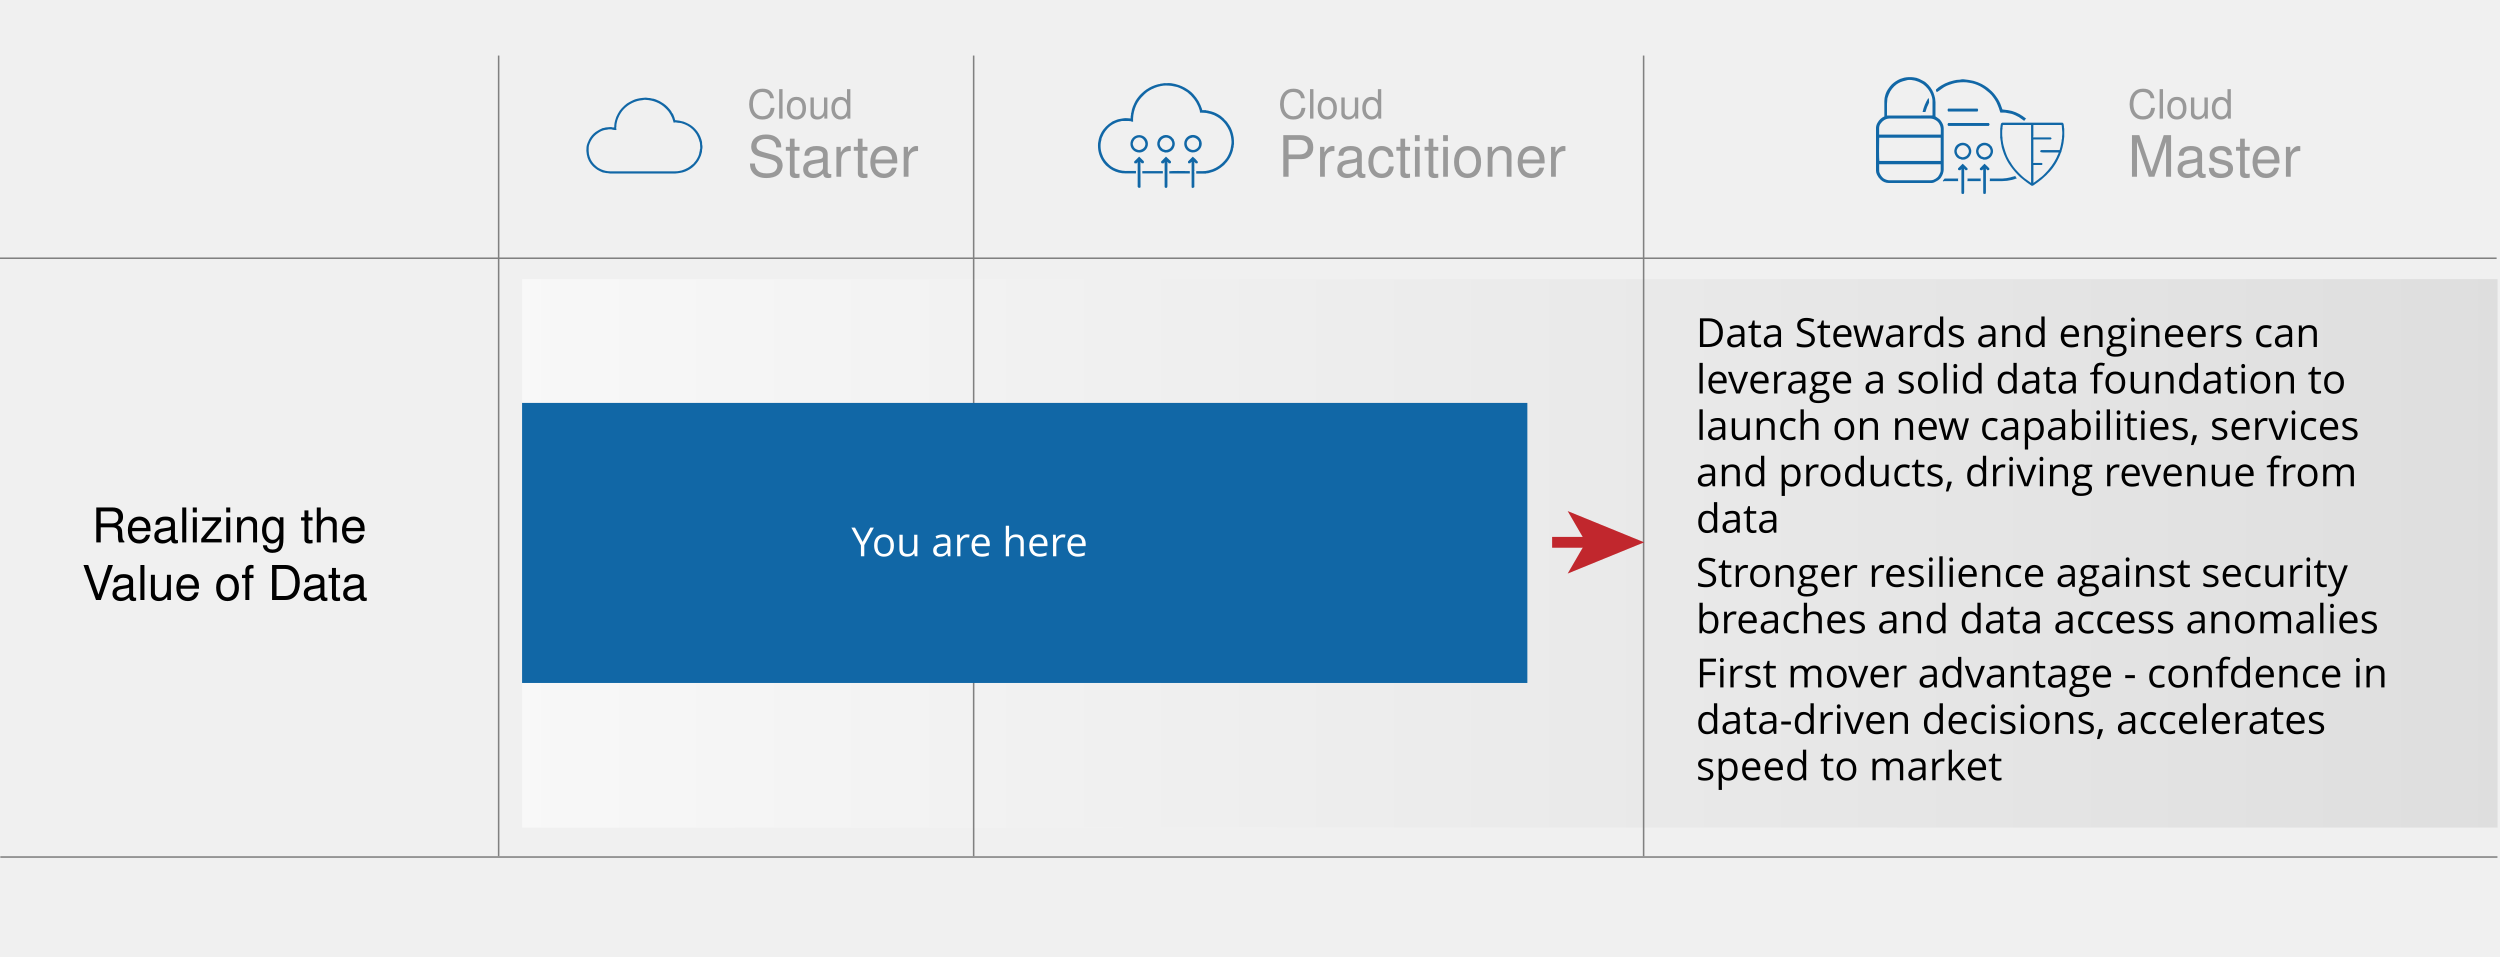
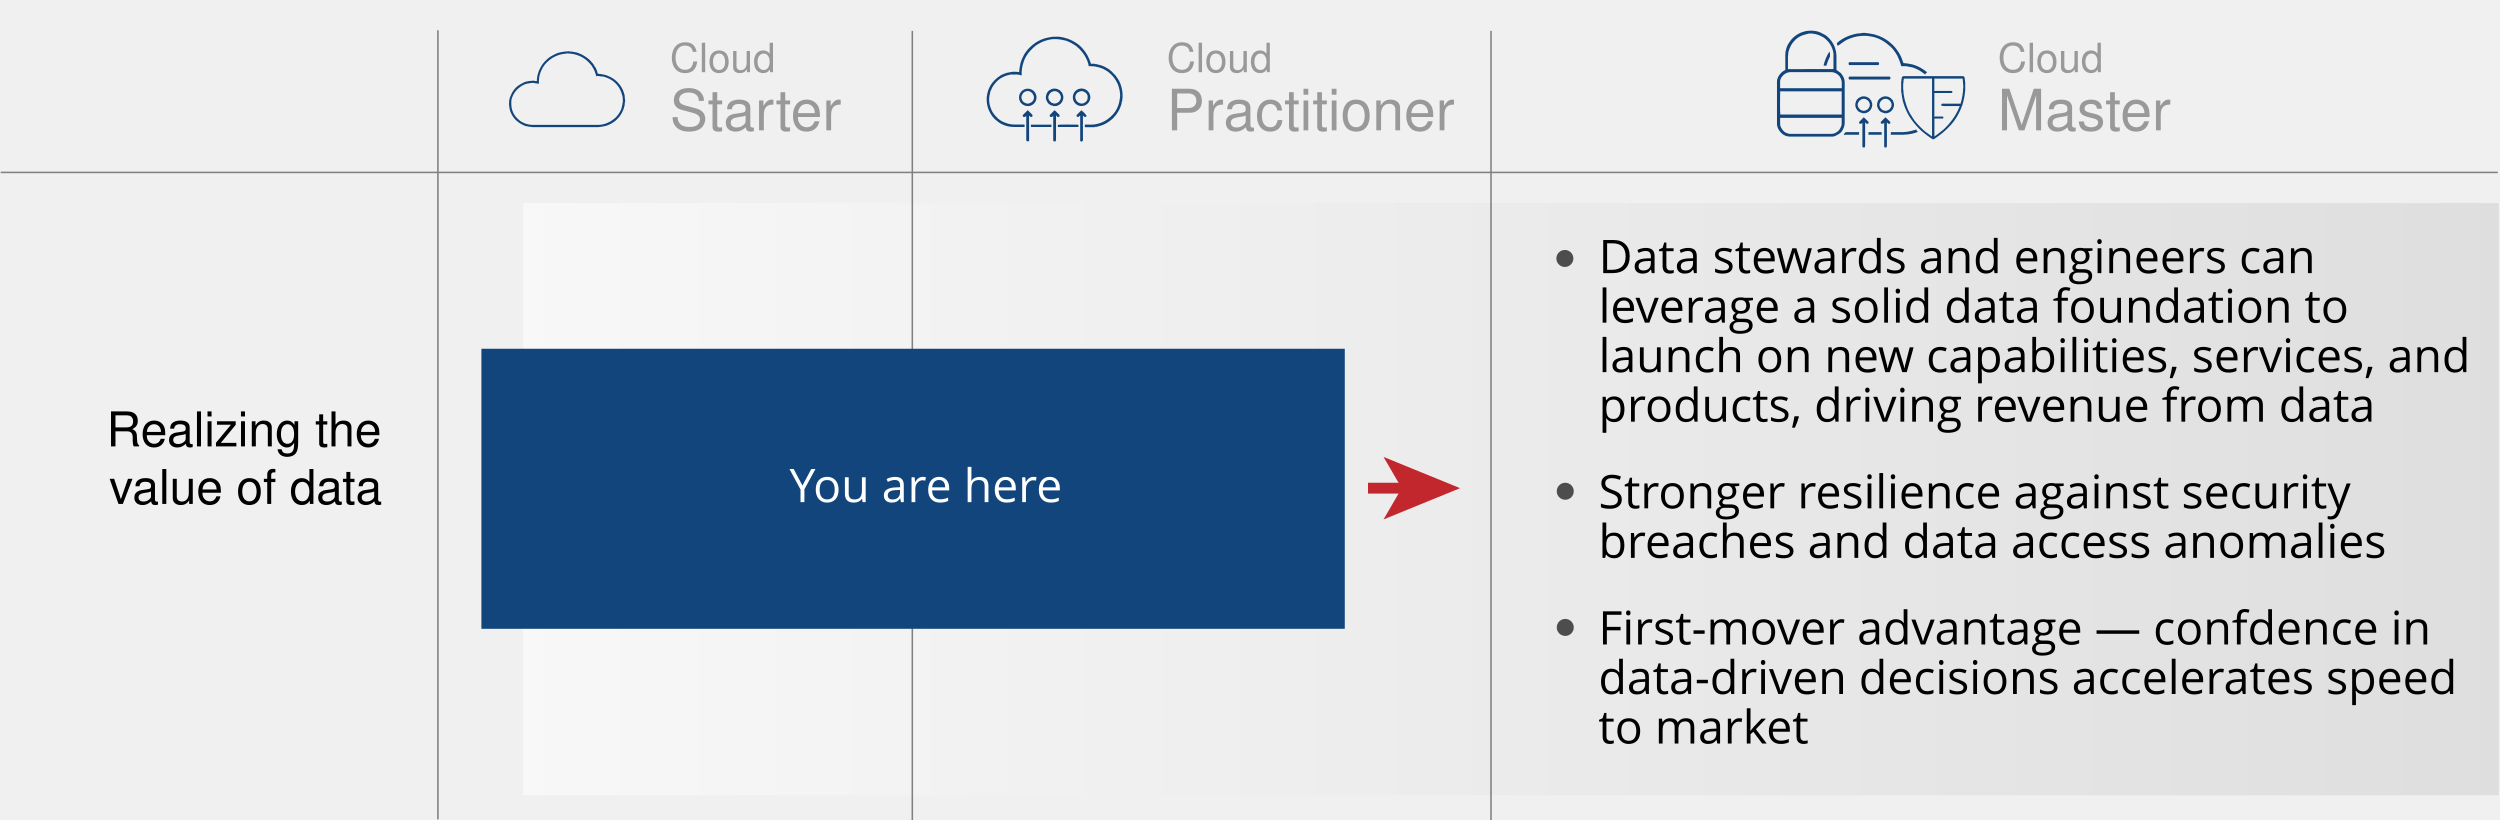
- <svg xmlns="http://www.w3.org/2000/svg" id="Layer_1" data-name="Layer 1" viewBox="0 0 1615.75 617.95">
+ <svg xmlns="http://www.w3.org/2000/svg" id="Layer_1" data-name="Layer 1" viewBox="0 0 1615.75 529.95">
  <defs>
-     <linearGradient id="linear-gradient" x1="337.42" y1="357.64" x2="1614.17" y2="357.64" gradientUnits="userSpaceOnUse">
+     <linearGradient id="linear-gradient" x1="338.17" y1="322.62" x2="1614.92" y2="322.62" gradientUnits="userSpaceOnUse">
      <stop offset="0" stop-color="#fff" />
      <stop offset="1" stop-color="#ccc" />
    </linearGradient>
  </defs>
-   <line x1="322.27" y1="35.9" x2="322.27" y2="553.4" style="fill: none;stroke: gray;stroke-miterlimit: 10" />
-   <rect x="337.42" y="180.4" width="1276.75" height="354.48" style="opacity: 0.5;fill: url(#linear-gradient)" />
-   <line x1="629.27" y1="35.9" x2="629.27" y2="553.4" style="fill: none;stroke: gray;stroke-miterlimit: 10" />
-   <line x1="1062.27" y1="35.9" x2="1062.27" y2="553.4" style="fill: none;stroke: gray;stroke-miterlimit: 10" />
-   <rect x="337.42" y="260.4" width="649.71" height="181" style="fill: #1167a6" />
-   <text transform="translate(550.23 359.53)" style="font-size: 26px;fill: #fff;font-family: OpenSans, Open Sans">You are here</text>
-   <line x1="-0.33" y1="166.9" x2="1613.56" y2="166.9" style="fill: none;stroke: gray;stroke-miterlimit: 10" />
-   <line x1="0.21" y1="553.9" x2="1614.1" y2="553.9" style="fill: none;stroke: gray;stroke-miterlimit: 10" />
+   <line x1="283.02" y1="19.54" x2="283.02" y2="529.61" style="fill: none;stroke: gray;stroke-miterlimit: 10" />
+   <rect x="338.17" y="131.23" width="1276.75" height="382.77" style="opacity: 0.5;fill: url(#linear-gradient)" />
+   <line x1="589.63" y1="19.94" x2="589.63" y2="530" style="fill: none;stroke: gray;stroke-miterlimit: 10" />
+   <line x1="963.63" y1="19.94" x2="963.63" y2="530" style="fill: none;stroke: gray;stroke-miterlimit: 10" />
+   <line x1="0.42" y1="111.44" x2="1614.31" y2="111.44" style="fill: none;stroke: gray;stroke-miterlimit: 10" />
+   <path d="M348.44,54c-.53,0-1.05.15-1.36,0s-.89,0-1.24-.19a2.77,2.77,0,0,0-1.35-.22,4.76,4.76,0,0,0-2.18.24,10.44,10.44,0,0,0-4.66,1.42,24,24,0,0,0-2.51,1.75,12.51,12.51,0,0,0-2.3,2.48A13.71,13.71,0,0,0,331,63a5.87,5.87,0,0,0-.52,2.36,20.92,20.92,0,0,0,.17,4.25,14.83,14.83,0,0,0,1.08,3.32,13.26,13.26,0,0,0,3.61,4.5,7.74,7.74,0,0,0,1.54,1.17c.58.25,1.09.6,1.67.85a14.51,14.51,0,0,0,5.81,1.27q21,.06,42,0a10.61,10.61,0,0,0,2.76-.27,13.41,13.41,0,0,0,1.43-.29,21.69,21.69,0,0,0,4.06-1.74c.5-.32,1-.7,1.49-1a8.46,8.46,0,0,0,1-.84c.32-.26.69-.47,1-.76s.43-.62.69-.88a10.75,10.75,0,0,0,1.86-2.65A10.45,10.45,0,0,0,402.08,68c.46-.42,0-1,.27-1.41a2.08,2.08,0,0,0,.19-1.45c0-1-.13-2-.23-3.07,0-.13-.16-.25-.18-.39a17.45,17.45,0,0,0-.95-2.89,15,15,0,0,0-1-2c-.39-.72-1-1.3-1.48-2a14.29,14.29,0,0,0-2.2-2.13,7.57,7.57,0,0,0-.63-.49,15.17,15.17,0,0,0-3.41-1.84c-.65-.26-1.32-.5-2-.7a11.46,11.46,0,0,0-2.28-.27,5,5,0,0,1-.77-.15,2.81,2.81,0,0,0-2,.11c-.42-1-.54-2.1-1-3.11a22.64,22.64,0,0,0-2.15-3.93A21.47,21.47,0,0,0,380,39.82a17.23,17.23,0,0,0-5.71-3.75,20.3,20.3,0,0,0-6.9-1.51,4,4,0,0,0-2,.16,13.71,13.71,0,0,1-2,.25,19.24,19.24,0,0,0-8.33,3.85,21.88,21.88,0,0,0-3,3,10.91,10.91,0,0,0-.82,1.19,18.51,18.51,0,0,0-1.75,3.4,13.55,13.55,0,0,0-.85,2.81,9.6,9.6,0,0,0-.29,2.83.51.51,0,0,1-.14.37c.08.65.13,1.08.19,1.54m37.86-6.36a30.19,30.19,0,0,1,5.56,1,28.16,28.16,0,0,1,3.32,1.5,16.26,16.26,0,0,1,4.23,3.29A16.51,16.51,0,0,1,403.24,60a6.91,6.91,0,0,1,.52,3.19A5.79,5.79,0,0,1,404,65.6c0,.57-.32,1.07-.27,1.66a3.68,3.68,0,0,1-.26,1.64c-.22.56-.26,1.14-.48,1.68s-.44,1-.67,1.49a11,11,0,0,1-.73,1.46A19.15,19.15,0,0,1,397.81,78a18.5,18.5,0,0,1-4.88,2.89,13.06,13.06,0,0,1-3.12.84c-1.1.14-2.18.41-3.28.44s-2.32,0-3.48,0q-19.4,0-38.81,0a11.42,11.42,0,0,1-1.57-.24A5.29,5.29,0,0,1,341,81.7c-.46-.21-1.11-.06-1.55-.3a24.88,24.88,0,0,1-3.47-1.72,29,29,0,0,1-2.69-2.14,16.46,16.46,0,0,1-3.52-5.62,16.56,16.56,0,0,1-.5-2,15.38,15.38,0,0,1-.19-4.83,9.46,9.46,0,0,1,.66-2.53,18.82,18.82,0,0,1,1.05-2.39,14.56,14.56,0,0,1,4.19-4.86,28.33,28.33,0,0,1,4.48-2.46,11.34,11.34,0,0,0,2.08-.45,25.22,25.22,0,0,1,2.89-.25,2.56,2.56,0,0,1,1.35.2,3.29,3.29,0,0,0,1.23,0c0-.4,0-.74,0-1.09a14.6,14.6,0,0,1,.55-3.29,17.15,17.15,0,0,1,1.85-4.53,15.16,15.16,0,0,1,2.53-3.54l1.78-1.74a12.11,12.11,0,0,1,3.24-2.24c.93-.46,1.82-1,2.77-1.38a13.45,13.45,0,0,1,2.34-.71,22.07,22.07,0,0,1,3.27-.53,15.47,15.47,0,0,1,2.06-.17,16.28,16.28,0,0,1,1.69.22,4.25,4.25,0,0,1,1.6.2,7.37,7.37,0,0,0,1.68.28,9.29,9.29,0,0,1,1.47.46,20.63,20.63,0,0,1,4.9,2.57,17.18,17.18,0,0,1,2.66,2.18c1.1,1.26,2.39,2.42,3,4.05a2.42,2.42,0,0,1,.9,1.39,17.61,17.61,0,0,1,1.05,3.12" style="fill: #12457b" />
  <g>
-     <line x1="1003.13" y1="350.5" x2="1027.54" y2="350.5" style="fill: none;stroke: #c1272d;stroke-miterlimit: 10;stroke-width: 7px" />
-     <polygon points="1062.63 350.5 1013.18 370.7 1024.91 350.5 1013.18 330.3 1062.63 350.5" style="fill: #c1272d" />
-   </g>
-   <text transform="translate(1096.13 224.28)" style="font-size: 26px;font-family: OpenSans, Open Sans">Data Stewards and engineers can <tspan x="0" y="30">leverage a solid data foundation to </tspan>
-     <tspan x="0" y="60">launch on new capabilities, services </tspan>
-     <tspan x="0" y="90">and products, driving revenue from </tspan>
-     <tspan x="0" y="120">data</tspan>
-     <tspan x="0" y="155">Stronger resilience against security </tspan>
-     <tspan x="0" y="185">breaches and data access anomalies</tspan>
-     <tspan x="0" y="220">First mover advantage - confdence in </tspan>
-     <tspan x="0" y="250">data-driven decisions, accelerates </tspan>
-     <tspan x="0" y="280">speed to market</tspan>
-   </text>
-   <path d="M398.44,84c-.53,0-1.05.15-1.36,0s-.89,0-1.24-.19a2.77,2.77,0,0,0-1.35-.22,4.76,4.76,0,0,0-2.18.24,10.44,10.44,0,0,0-4.66,1.42,24,24,0,0,0-2.51,1.75,12.51,12.51,0,0,0-2.3,2.48A13.71,13.71,0,0,0,381,93a5.87,5.87,0,0,0-.52,2.36,20.92,20.92,0,0,0,.17,4.25,14.83,14.83,0,0,0,1.08,3.32,13.26,13.26,0,0,0,3.61,4.5,7.74,7.74,0,0,0,1.54,1.17c.58.25,1.09.6,1.67.85a14.51,14.51,0,0,0,5.81,1.27q21,.06,42,0a10.61,10.61,0,0,0,2.76-.27,13.41,13.41,0,0,0,1.43-.29,21.69,21.69,0,0,0,4.06-1.74c.5-.32,1-.7,1.49-1a8.46,8.46,0,0,0,1-.84c.32-.26.69-.47,1-.76s.43-.62.69-.88a10.75,10.75,0,0,0,1.86-2.65A10.45,10.45,0,0,0,452.08,98c.46-.42,0-1,.27-1.41a2.08,2.08,0,0,0,.19-1.45c0-1-.13-2-.23-3.07,0-.13-.16-.25-.18-.39a17.45,17.45,0,0,0-.95-2.89,15,15,0,0,0-1-2c-.39-.72-1-1.3-1.48-2a14.29,14.29,0,0,0-2.2-2.13,7.57,7.57,0,0,0-.63-.49,15.17,15.17,0,0,0-3.41-1.84c-.65-.26-1.32-.5-2-.7a11.46,11.46,0,0,0-2.28-.27,5,5,0,0,1-.77-.15,2.81,2.81,0,0,0-2,.11c-.42-1-.54-2.1-1-3.11a22.64,22.64,0,0,0-2.15-3.93A21.47,21.47,0,0,0,430,69.82a17.23,17.23,0,0,0-5.71-3.75,20.3,20.3,0,0,0-6.9-1.51,4,4,0,0,0-2,.16,13.71,13.71,0,0,1-2,.25,19.1,19.1,0,0,0-11.33,6.86,10.91,10.91,0,0,0-.82,1.19,18.51,18.51,0,0,0-1.75,3.4,13.55,13.55,0,0,0-.85,2.81,9.6,9.6,0,0,0-.29,2.83.51.51,0,0,1-.14.37c.08.65.13,1.08.19,1.54m37.86-6.36a30.19,30.19,0,0,1,5.56,1,28.16,28.16,0,0,1,3.32,1.5,16.26,16.26,0,0,1,4.23,3.29A16.51,16.51,0,0,1,453.24,90a6.91,6.91,0,0,1,.52,3.19A5.79,5.79,0,0,1,454,95.6c0,.57-.32,1.07-.27,1.66a3.68,3.68,0,0,1-.26,1.64c-.22.56-.26,1.14-.48,1.68s-.44,1-.67,1.49a11,11,0,0,1-.73,1.46,19.15,19.15,0,0,1-3.78,4.44,18.5,18.5,0,0,1-4.88,2.89,13.06,13.06,0,0,1-3.12.84c-1.1.14-2.18.41-3.28.44s-2.32,0-3.48,0q-19.4,0-38.81,0a11.42,11.42,0,0,1-1.57-.24,5.29,5.29,0,0,1-1.71-.22c-.46-.21-1.11-.06-1.55-.3a24.88,24.88,0,0,1-3.47-1.72,29,29,0,0,1-2.69-2.14,13.85,13.85,0,0,1-4-7.64,15.38,15.38,0,0,1-.19-4.83,9.46,9.46,0,0,1,.66-2.53,18.82,18.82,0,0,1,1.05-2.39,14.56,14.56,0,0,1,4.19-4.86,28.33,28.33,0,0,1,4.48-2.46,11.34,11.34,0,0,0,2.08-.45,25.22,25.22,0,0,1,2.89-.25,2.56,2.56,0,0,1,1.35.2,3.29,3.29,0,0,0,1.23,0c0-.4,0-.74,0-1.09a14.6,14.6,0,0,1,.55-3.29,17.15,17.15,0,0,1,1.85-4.53,15.16,15.16,0,0,1,2.53-3.54l1.78-1.74a12.11,12.11,0,0,1,3.24-2.24c.93-.46,1.82-1,2.77-1.38a13.45,13.45,0,0,1,2.34-.71,22.07,22.07,0,0,1,3.27-.53,15.47,15.47,0,0,1,2.06-.17,16.28,16.28,0,0,1,1.69.22,4.25,4.25,0,0,1,1.6.2,7.37,7.37,0,0,0,1.68.28,9.29,9.29,0,0,1,1.47.46,20.63,20.63,0,0,1,4.9,2.57,17.18,17.18,0,0,1,2.66,2.18c1.1,1.26,2.39,2.42,3,4a2.42,2.42,0,0,1,.9,1.39,17.61,17.61,0,0,1,1.05,3.12" style="fill: #1167a6" />
-   <g>
-     <path d="M732.29,78.83c-.34-.44-.88-.06-1.28-.38s-.85,0-1.23-.26h-4.64a23.94,23.94,0,0,1-2.56.64,16,16,0,0,0-2.41,1,14.5,14.5,0,0,0-4.48,3.36,18.21,18.21,0,0,0-2.39,3.29,28.42,28.42,0,0,1-1.3,2.86,16.9,16.9,0,0,1-.53,2.62,14.54,14.54,0,0,0-.16,3.08,14.36,14.36,0,0,0,1.2,5.27c.15.35.23.74.41,1.07a15.21,15.21,0,0,0,2.87,4,13.06,13.06,0,0,0,2.48,2.22,13.77,13.77,0,0,0,3,1.56c.66.2,1.29.52,2,.71s1.31.29,2,.43a23.59,23.59,0,0,0,4.44.19c1.47,0,2.94,0,4.47,0v1.58H731c-1.17,0-2.34,0-3.51,0A17.28,17.28,0,0,1,719,110a15.19,15.19,0,0,1-3.07-2.16c-.34-.32-.76-.55-1.09-.89a19.08,19.08,0,0,1-1.51-1.73,19.46,19.46,0,0,1-2.23-3.82,15.65,15.65,0,0,1-1-3,16.44,16.44,0,0,1-.43-2.87,18.27,18.27,0,0,1,0-3c.11-.94.32-1.88.52-2.82a16.81,16.81,0,0,1,1.11-3,15.54,15.54,0,0,1,1.73-2.9,20.65,20.65,0,0,1,3.56-3.62,25.13,25.13,0,0,0,2.46-1.72C720.43,78,721.6,77.29,723,77c.92-.18,1.84-.31,2.75-.49a9.8,9.8,0,0,1,2.85-.12c.68.07,1.37.17,2.14.18,0-.16,0-.34,0-.51a5.18,5.18,0,0,1,.2-1.73c.21-.46-.12-1.09.26-1.59.28-2.75,1.52-5.16,2.74-7.57a24,24,0,0,1,1.8-2.54A16.86,16.86,0,0,1,738,60.21a23.07,23.07,0,0,1,6.54-4.42,24.38,24.38,0,0,1,4.07-1.38c.43-.12.92,0,1.24-.24s.82-.06,1.17-.2a8.13,8.13,0,0,1,2.86-.21,15.91,15.91,0,0,1,2.93,0A26.85,26.85,0,0,1,762,55a26.18,26.18,0,0,1,3.63,1.61,30,30,0,0,1,3.3,2.14,16.35,16.35,0,0,1,2.37,2.18,28.17,28.17,0,0,1,3.4,4.58,33.34,33.34,0,0,1,2.24,5.18,1.6,1.6,0,0,1,0,.5,10.71,10.71,0,0,1,1.14,0c.54.06,1.1-.17,1.64.15s1-.14,1.46.3a17.9,17.9,0,0,1,6.18,2.28,12,12,0,0,1,2.95,2.16c.25.28.62.38.82.77a4.47,4.47,0,0,0,.93,1,9,9,0,0,1,.87.88c.58.78,1.12,1.57,1.65,2.37a11,11,0,0,1,.9,1.55,20.77,20.77,0,0,1,1.38,3.85c.19.79.29,1.61.48,2.4a28.22,28.22,0,0,1,.2,4,4.87,4.87,0,0,1-.24,1.38c-.08.42.21.9-.22,1.26a11.37,11.37,0,0,1-.89,3.48,22.89,22.89,0,0,1-1.28,2.75,15,15,0,0,0-.85,1.34c-.17.52-.69.72-.86,1.23-.1.32-.51.54-.76.82-.44.49-.81,1-1.29,1.49a28.58,28.58,0,0,1-2.38,1.89,22.07,22.07,0,0,1-3.49,2,19.39,19.39,0,0,1-3,1,6.48,6.48,0,0,0-1.41.41c-.4.2-1-.17-1.38.24-.1.09-.36,0-.55,0h-5.82v-1.58c1.32,0,2.63,0,3.94,0a14.88,14.88,0,0,0,4.11-.48,16.84,16.84,0,0,0,4.7-1.77,18.15,18.15,0,0,0,3.92-2.82,20.93,20.93,0,0,0,3-3.4,19.15,19.15,0,0,0,2.5-5.76c.21-.91.36-1.82.48-2.75a9.55,9.55,0,0,0,.17-2.06,21.34,21.34,0,0,0-1.49-7.07,22.86,22.86,0,0,0-2.51-4.28,21,21,0,0,0-2.25-2.45,15.82,15.82,0,0,0-3-2.25,15.17,15.17,0,0,0-4.31-1.89,24,24,0,0,0-2.82-.62,38.82,38.82,0,0,0-4-.2,5.54,5.54,0,0,0-.49-2.37,12.16,12.16,0,0,0-.88-2.23A21.85,21.85,0,0,0,773.06,66c-.41-.66-.91-1.27-1.32-1.94s-1.2-1.23-1.66-1.92-1.25-1.08-1.79-1.71a7.23,7.23,0,0,0-2-1.48c-.71-.4-1.37-.87-2.09-1.25a19.57,19.57,0,0,0-2.19-1,8.31,8.31,0,0,0-2.2-.66,22.87,22.87,0,0,0-2.41-.49c-.84,0-1.65-.3-2.51-.24s-1.75-.09-2.6,0a23.17,23.17,0,0,0-8,2.41c-2.43,1.38-3,1.46-6.61,5.26a19.6,19.6,0,0,0-4.17,7.2,23.11,23.11,0,0,0-1.2,8.6" style="fill: #1167a6" />
-     <path d="M740.26,93a4.68,4.68,0,0,0-1.62-3.23,3.53,3.53,0,0,0-2.53-.94,4.17,4.17,0,0,0-3,1.51,5.2,5.2,0,0,0-1,2.52,5.38,5.38,0,0,0,1.19,2.87A5.52,5.52,0,0,0,736.2,97a5.12,5.12,0,0,0,2.09-.69A4,4,0,0,0,740,94.42a7.58,7.58,0,0,0,.31-1.39m-3.85,5.52a5.66,5.66,0,0,1-4.21-1.63,5.26,5.26,0,0,1-1.65-4,5.65,5.65,0,1,1,11.3.07,5.61,5.61,0,0,1-5.44,5.6" style="fill: #1167a6" />
-     <path d="M751.64,96.48c.22,0,.4.06.58.11a3.94,3.94,0,0,0,1.31.37,5.29,5.29,0,0,0,2.8-1.13,6.86,6.86,0,0,0,1.12-1.73,4.07,4.07,0,0,0,.2-1.48,4.41,4.41,0,0,0-1.6-2.83,3.7,3.7,0,0,0-3.84-.6,4.23,4.23,0,0,0-2.35,2.38,2.41,2.41,0,0,0-.31,1.67,5,5,0,0,0,.69,1.86c.44.53,1,.85,1.4,1.38M758.5,90c.09.29.14.5.22.69a4.85,4.85,0,0,1,.22,4,5.46,5.46,0,0,1-3.32,3.52,3.22,3.22,0,0,1-1.66.34c-.53-.07-1.11.21-1.6-.22a4.92,4.92,0,0,1-3.75-2.84,5.13,5.13,0,0,1-.37-4.34,5,5,0,0,1,2.3-3,8.27,8.27,0,0,1,1.4-.69,5.79,5.79,0,0,1,4.89.81c.69.45,1,1.19,1.67,1.68" style="fill: #1167a6" />
-     <path d="M774.88,91.76l-.55-1.12c-.15-.15-.35-.32-.52-.52a4.54,4.54,0,0,0-2.55-1.23c-.44-.13-.67.11-1,.16a3.91,3.91,0,0,0-2.85,2,3.6,3.6,0,0,0-.24,2.89,4.22,4.22,0,0,0,4,3,3.14,3.14,0,0,0,2-.7,3.39,3.39,0,0,0,1.77-3.07c0-.49,0-1,0-1.42m-4,6.8a5.65,5.65,0,0,1-5.57-6,5.65,5.65,0,0,1,5.6-5.35,5.74,5.74,0,0,1,5.72,5.66,5.6,5.6,0,0,1-1.7,4,5.4,5.4,0,0,1-4.05,1.64" style="fill: #1167a6" />
-     <path d="M756.78,104.3v.9c-.31.52-.8.32-1.39.37l-.88-1.07v1.29q0,7.13,0,14.25a2.12,2.12,0,0,1-.33,1.34h-1.13c-.44-.37-.36-.9-.36-1.4V104.85l-.75.76c-.66-.11-1.15.15-1.49-.42v-.84l3.13-3.13a13.16,13.16,0,0,1,1.59,1.5c.55.52,1.07,1.06,1.6,1.58" style="fill: #1167a6" />
-     <path d="M737.13,121l-.37.36h-.94l-.55-.64V104.83l-.85.85-.14-.13h-.95l-.3-.37v-.78l3.15-3.14h0a.15.15,0,0,1,.1,0c1,1,2,2,3,3v.92l-.33.33h-1.09l-.8-.93Z" style="fill: #1167a6" />
-     <path d="M771.94,120.89l-1,.7-.81-.47V104.7c-.3,0-.37.24-.51.35s-.33.32-.5.48h-1l-.29-.29v-.91l3.05-3.07a16.89,16.89,0,0,1,3.26,3.28v.68l-.33.33h-1l-.91-.94v3.32c0,.53,0,1.06,0,1.59s.21,1.11-.2,1.59c.44.45.15,1,.2,1.5s0,1.06,0,1.58v6.7Z" style="fill: #1167a6" />
-     <path d="M769,112.1H755.69v-1.46c.93-.16,9.72-.21,13.27-.07Z" style="fill: #1167a6" />
-     <rect x="738.28" y="110.57" width="13.27" height="1.51" style="fill: #1167a6" />
+     <path d="M660.29,48.83c-.34-.44-.88-.06-1.28-.38s-.85,0-1.23-.26h-4.64a23.94,23.94,0,0,1-2.56.64,16,16,0,0,0-2.41,1,14.5,14.5,0,0,0-4.48,3.36,18.21,18.21,0,0,0-2.39,3.29,28.42,28.42,0,0,1-1.3,2.86,16.9,16.9,0,0,1-.53,2.62,14.54,14.54,0,0,0-.16,3.08,14.36,14.36,0,0,0,1.2,5.27c.15.35.23.74.41,1.07a15.21,15.21,0,0,0,2.87,4,13.06,13.06,0,0,0,2.48,2.22,13.77,13.77,0,0,0,3,1.56c.66.2,1.29.52,2,.71s1.31.29,2,.43a23.59,23.59,0,0,0,4.44.19c1.47,0,2.94,0,4.47,0v1.58H659c-1.17,0-2.34,0-3.51,0A17.28,17.28,0,0,1,647,80,15.19,15.19,0,0,1,644,77.87c-.34-.32-.76-.55-1.09-.89a19.08,19.08,0,0,1-1.51-1.73,19.46,19.46,0,0,1-2.23-3.82,15.65,15.65,0,0,1-1-3,16.44,16.44,0,0,1-.43-2.87,18.27,18.27,0,0,1,0-3c.11-.94.32-1.88.52-2.82a16.81,16.81,0,0,1,1.11-3.05,15.54,15.54,0,0,1,1.73-2.9,20.65,20.65,0,0,1,3.56-3.62,25.13,25.13,0,0,0,2.46-1.72C648.43,48,649.6,47.29,651,47c.92-.18,1.84-.31,2.75-.49a9.8,9.8,0,0,1,2.85-.12c.68.07,1.37.17,2.14.18,0-.16,0-.34,0-.51a5.18,5.18,0,0,1,.2-1.73c.21-.46-.12-1.09.26-1.59.28-2.75,1.52-5.16,2.74-7.57a24,24,0,0,1,1.8-2.54A16.86,16.86,0,0,1,666,30.21a23.07,23.07,0,0,1,6.54-4.42,24.38,24.38,0,0,1,4.07-1.38c.43-.12.92-.05,1.24-.24s.82-.06,1.17-.2a8.13,8.13,0,0,1,2.86-.21,15.91,15.91,0,0,1,2.93,0A26.85,26.85,0,0,1,690,25a26.18,26.18,0,0,1,3.63,1.61,30,30,0,0,1,3.3,2.14,16.35,16.35,0,0,1,2.37,2.18,28.17,28.17,0,0,1,3.4,4.58,33.34,33.34,0,0,1,2.24,5.18,1.6,1.6,0,0,1,0,.5,10.71,10.71,0,0,1,1.14,0c.54.06,1.1-.17,1.64.15s1-.14,1.46.3a17.9,17.9,0,0,1,6.18,2.28,12,12,0,0,1,2.95,2.16c.25.28.62.38.82.77a4.47,4.47,0,0,0,.93,1,9,9,0,0,1,.87.88c.58.78,1.12,1.57,1.65,2.37a11,11,0,0,1,.9,1.55,20.77,20.77,0,0,1,1.38,3.85c.19.79.29,1.61.48,2.4a28.22,28.22,0,0,1,.2,4,4.87,4.87,0,0,1-.24,1.38c-.08.42.21.9-.22,1.26a11.37,11.37,0,0,1-.89,3.48,22.89,22.89,0,0,1-1.28,2.75,15,15,0,0,0-.85,1.34c-.17.52-.69.72-.86,1.23-.1.32-.51.54-.76.82-.44.49-.81,1-1.29,1.49a28.58,28.58,0,0,1-2.38,1.89,22.07,22.07,0,0,1-3.49,2,19.39,19.39,0,0,1-3,1,6.48,6.48,0,0,0-1.41.41c-.4.2-1-.17-1.38.24-.1.09-.36,0-.55,0h-5.82V80.54c1.32,0,2.63,0,3.94,0a14.88,14.88,0,0,0,4.11-.48,16.84,16.84,0,0,0,4.7-1.77,18.15,18.15,0,0,0,3.92-2.82,20.93,20.93,0,0,0,3-3.4,19.15,19.15,0,0,0,2.5-5.76c.21-.91.36-1.82.48-2.75a9.55,9.55,0,0,0,.17-2.06,21.34,21.34,0,0,0-1.49-7.07,22.86,22.86,0,0,0-2.51-4.28,21,21,0,0,0-2.25-2.45,15.82,15.82,0,0,0-3-2.25,15.17,15.17,0,0,0-4.31-1.89,24,24,0,0,0-2.82-.62,38.82,38.82,0,0,0-4-.2,5.54,5.54,0,0,0-.49-2.37,12.16,12.16,0,0,0-.88-2.23A21.85,21.85,0,0,0,701.06,36c-.41-.66-.91-1.27-1.32-1.94s-1.2-1.23-1.66-1.92-1.25-1.08-1.79-1.71a7.23,7.23,0,0,0-2-1.48c-.71-.4-1.37-.87-2.09-1.25a19.57,19.57,0,0,0-2.19-1,8.31,8.31,0,0,0-2.2-.66,22.87,22.87,0,0,0-2.41-.49c-.84,0-1.65-.3-2.51-.24s-1.75-.09-2.6,0a23.17,23.17,0,0,0-8,2.41c-2.43,1.38-3,1.46-6.61,5.26a19.6,19.6,0,0,0-4.17,7.2,23.11,23.11,0,0,0-1.2,8.6" style="fill: #12457b" />
+     <path d="M668.26,63a4.68,4.68,0,0,0-1.62-3.23,3.53,3.53,0,0,0-2.53-.94,4.17,4.17,0,0,0-3,1.51,5.2,5.2,0,0,0-1,2.52,5.38,5.38,0,0,0,1.19,2.87A5.52,5.52,0,0,0,664.2,67a5.12,5.12,0,0,0,2.09-.69A4,4,0,0,0,668,64.42a7.58,7.58,0,0,0,.31-1.39m-3.85,5.52a5.66,5.66,0,0,1-4.21-1.63,5.26,5.26,0,0,1-1.65-4,5.65,5.65,0,1,1,11.3.07,5.61,5.61,0,0,1-5.44,5.6" style="fill: #12457b" />
+     <path d="M679.64,66.48c.22,0,.4.06.58.11a3.94,3.94,0,0,0,1.31.37,5.29,5.29,0,0,0,2.8-1.13,6.86,6.86,0,0,0,1.12-1.73,4.07,4.07,0,0,0,.2-1.48,4.41,4.41,0,0,0-1.6-2.83,3.7,3.7,0,0,0-3.84-.6,4.23,4.23,0,0,0-2.35,2.38,2.41,2.41,0,0,0-.31,1.67,5,5,0,0,0,.69,1.86c.44.53,1,.85,1.4,1.38M686.5,60c.09.29.14.5.22.69a4.85,4.85,0,0,1,.22,4,5.46,5.46,0,0,1-3.32,3.52,3.22,3.22,0,0,1-1.66.34c-.53-.07-1.11.21-1.6-.22a4.92,4.92,0,0,1-3.75-2.84,5.13,5.13,0,0,1-.37-4.34,5,5,0,0,1,2.3-3,8.27,8.27,0,0,1,1.4-.69,5.79,5.79,0,0,1,4.89.81c.69.45,1,1.19,1.67,1.68" style="fill: #12457b" />
+     <path d="M702.88,61.76l-.55-1.12c-.15-.15-.35-.32-.52-.52a4.54,4.54,0,0,0-2.55-1.23c-.44-.13-.67.11-1,.16a3.91,3.91,0,0,0-2.85,2,3.6,3.6,0,0,0-.24,2.89,4.22,4.22,0,0,0,4,3,3.14,3.14,0,0,0,2-.7,3.39,3.39,0,0,0,1.77-3.07c0-.49,0-1,0-1.42m-4,6.8a5.65,5.65,0,0,1-5.57-6,5.65,5.65,0,0,1,5.6-5.35,5.74,5.74,0,0,1,5.72,5.66,5.6,5.6,0,0,1-1.7,4,5.4,5.4,0,0,1-4.05,1.64" style="fill: #12457b" />
+     <path d="M684.78,74.3v.9c-.31.52-.8.32-1.39.37l-.88-1.07v1.29q0,7.13,0,14.25a2.12,2.12,0,0,1-.33,1.34h-1.13c-.44-.37-.36-.9-.36-1.4V74.85l-.75.76c-.66-.11-1.15.15-1.49-.42v-.84l3.13-3.13a13.16,13.16,0,0,1,1.59,1.5c.55.52,1.07,1.06,1.6,1.58" style="fill: #12457b" />
+     <path d="M665.13,91l-.37.36h-.94l-.55-.64V74.83l-.85.85-.14-.13h-.95l-.3-.37V74.4l3.15-3.14h0a.15.15,0,0,1,.1,0c1,1,2,2,3,3v.92l-.33.33h-1.09l-.8-.93Z" style="fill: #12457b" />
+     <path d="M699.94,90.89l-1,.7-.81-.47V74.7c-.3,0-.37.24-.51.35s-.33.32-.5.48h-1l-.29-.29v-.91l3.05-3.07a16.89,16.89,0,0,1,3.26,3.28v.68l-.33.33h-1l-.91-.94v3.32c0,.53,0,1.06,0,1.59s.21,1.11-.2,1.59c.44.45.15,1,.2,1.5s0,1.06,0,1.58v6.7Z" style="fill: #12457b" />
+     <path d="M697,82.1H683.69V80.64c.93-.16,9.72-.21,13.27-.07Z" style="fill: #12457b" />
+     <rect x="666.28" y="80.57" width="13.27" height="1.51" style="fill: #12457b" />
  </g>
  <g>
-     <path d="M1254.32,106.18H1214.5c0,1.06,0,2.08,0,3.1a11.82,11.82,0,0,0,.08,1.84,8.65,8.65,0,0,0,2.67,4.08,7.78,7.78,0,0,0,3.52,1.31q13.51,0,27,0a5.11,5.11,0,0,0,1.94-.37,8.57,8.57,0,0,0,2.75-1.84,10.55,10.55,0,0,0,1.51-2.75,3.61,3.61,0,0,0,.3-1.55c0-1.25,0-2.51,0-3.81M1214.5,87h39.82c0-1.39.07-2.75,0-4.09a7.12,7.12,0,0,0-.93-2.82,6.11,6.11,0,0,0-2.45-2.46,6.31,6.31,0,0,0-3.25-1c-2.57.06-5.14,0-7.71,0H1221a6.43,6.43,0,0,0-3.23,1,7.44,7.44,0,0,0-2,1.84,5.13,5.13,0,0,0-1.29,3.66c.07,1.25,0,2.51,0,3.82m34.4-12.31a1,1,0,0,0,.09-.28c0-3.17,0-6.35,0-9.52a9.86,9.86,0,0,0-.39-2.21,15.42,15.42,0,0,0-1.29-3.24,14.2,14.2,0,0,0-2.67-3.48c-.54-.53-1.2-1-1.74-1.51a1.9,1.9,0,0,0-.34-.2,19.59,19.59,0,0,0-2.78-1.41,15,15,0,0,0-4.44-1.08c-2.4-.18-2.34,0-5.39.81a13.06,13.06,0,0,0-5.66,3.26A17.2,17.2,0,0,0,1221.7,59a23.1,23.1,0,0,0-1.86,4.54c-.12,1.18-.25,2.35-.28,3.53,0,1.86,0,3.73,0,5.6v2Zm5.4,14.37h-39.75c-.17,4-.11,13.93.09,15h39.66Zm-36.43-13.66c0-3.33,0-6.65,0-10a12.68,12.68,0,0,1,.64-4,13.07,13.07,0,0,1,2.07-4.18,18.52,18.52,0,0,1,2.11-2.61,18.2,18.2,0,0,1,5.51-3.59c.81-.3,1.64-.54,2.48-.77a18.58,18.58,0,0,1,6-.23,11.27,11.27,0,0,1,3.77,1c1,.44,1.92,1,2.89,1.47a6.34,6.34,0,0,1,1.52,1.07,17.27,17.27,0,0,1,4.76,6.42,27.37,27.37,0,0,1,1.06,3.63,24,24,0,0,1,.24,5.22c0,1.73,0,3.45,0,5.18v1.24c.91.64,1.83,1.25,2.69,1.93a11.57,11.57,0,0,1,2.27,3.67,9,9,0,0,1,.36,2.23c0,8.92,0,17.84,0,26.76a9.66,9.66,0,0,1-1.59,4.66c-1.05,1.88-3,2.6-4.7,3.52a4.38,4.38,0,0,1-2,.31c-9.06,0-18.13.06-27.19,0a7.69,7.69,0,0,1-5.38-2.23,10.19,10.19,0,0,1-2.25-3.13,6.16,6.16,0,0,1-.65-2.54q0-13.94,0-27.88a7,7,0,0,1,1.09-3.33,9.17,9.17,0,0,1,4.23-3.9" style="fill: #1167a6" />
-     <path d="M1280.2,117.07a2.37,2.37,0,0,1,0-1.68h-8.64a2.32,2.32,0,0,1-.1,1.68h8.7" style="fill: #1167a6" />
-     <path d="M1302.48,113.64l-.62.33a18,18,0,0,0-2.55.66,21.24,21.24,0,0,1-2.45.49c-.89,0-1.79.26-2.68.26H1286a2.34,2.34,0,0,1-.1,1.69h7.91a28.31,28.31,0,0,0,6.53-.79,19.19,19.19,0,0,0,3.23-1.1,2.08,2.08,0,0,1-1.06-1.55" style="fill: #1167a6" />
-     <path d="M1265.69,115.39h-8.88c-.44.53-.77.94-1.1,1.35,0,.19,0,.37,0,.57a2.46,2.46,0,0,1,1.58-.23h8.31a2.32,2.32,0,0,1,0-1.68" style="fill: #1167a6" />
-     <path d="M1261.53,54.22a25.89,25.89,0,0,1,3.59-.81,30.77,30.77,0,0,1,3.81-.27,16.69,16.69,0,0,1,3.81.36,18.27,18.27,0,0,1,3.57.81,24.39,24.39,0,0,1,3.35,1.39,30.51,30.51,0,0,1,3.11,1.95c1,.74,2,1.56,2.94,2.37a16.13,16.13,0,0,1,2.53,2.88,25.94,25.94,0,0,1,2,3.09c.57,1.06.91,2.24,1.42,3.33s.66,2.34,1.16,3.43c1.47.15,3-.17,4.39.29.45.14.94.12,1.43.26a14.72,14.72,0,0,1,1.55.32,24.48,24.48,0,0,1,4.61,2.08c1,.66,2,1.38,2.94,2.06l.57.43a1.86,1.86,0,0,1,1.21-1.36,7.14,7.14,0,0,0-.55-.55c-.54-.45-1.13-.85-1.72-1.25a23.45,23.45,0,0,0-4.45-2.44,20.51,20.51,0,0,0-5.14-1.43c-1.15-.16-2.33-.26-3.48-.42-.56-1.28-.86-2.64-1.44-3.9a26.9,26.9,0,0,0-7.94-10,31,31,0,0,0-4-2.54,29.08,29.08,0,0,0-5.33-2.05,52.14,52.14,0,0,0-6.29-1,4.43,4.43,0,0,0-1.26,0,8.39,8.39,0,0,1-1.29.25,15.43,15.43,0,0,0-4.11.56,26.78,26.78,0,0,0-5.41,1.85,21.27,21.27,0,0,0-2.4,1.29,17.73,17.73,0,0,0-3.48,2.62,1.9,1.9,0,0,0,.6,1.73c1.09-.74,2.16-1.38,3.13-2.16a16.07,16.07,0,0,1,3.14-1.91,33,33,0,0,1,3.42-1.22" style="fill: #1167a6" />
-     <path d="M1246.75,66.4a31.73,31.73,0,0,0-2.35,6h-1.85a27.85,27.85,0,0,1,3.75-9.06c.45.7.45.7.45,3" style="fill: #1167a6" />
-     <path d="M1314.2,118.22c.66-.48,1.19-.88,1.74-1.26s1-.69,1.48-1.08.78-.74,1.21-1a14.22,14.22,0,0,0,1.84-1.51c1-1.08,2.17-2.09,3.13-3.27.75-.91,1.48-1.83,2.2-2.76a38.11,38.11,0,0,0,3.23-5.25c.29-.53.45-1.1.71-1.63s.49-1,.72-1.53c0-.1,0-.23,0-.4h-9.82a4.29,4.29,0,0,1-1.84-.25l-.26-.51L1319,97h12.12c.22-.78.47-1.51.62-2.27s.28-1.47.43-2.2a9.28,9.28,0,0,0,.31-2.34c.48-.73.07-1.56.27-2.35a14.06,14.06,0,0,0,.11-2.44,19.46,19.46,0,0,0-.21-2.3c0-.79-.13-1.58-.21-2.32h-18.27v2.68c0,.91,0,1.83,0,2.74a11.89,11.89,0,0,1-.11,2.59h11.24l.58.44c.11.47-.25.62-.5.89h-11.21v9.18c0,1,0,2,0,3a12.81,12.81,0,0,1-.11,3h5.54l.5.55-.33.77h-5.56Zm-1.52,0V80.78h-18.29c0,.26.08.51,0,.67a2.84,2.84,0,0,0-.16,1.49,14.25,14.25,0,0,0-.21,1.48c.12,1.53-.17,3.07.2,4.59a8.62,8.62,0,0,0,.22,2.48,19.62,19.62,0,0,0,.52,2.71c.15.6.35,1.19.51,1.79a41.39,41.39,0,0,0,1.32,3.94,13.57,13.57,0,0,0,1,2.22,16.6,16.6,0,0,0,1.71,2.87,27.07,27.07,0,0,0,4.17,5.58c1,1.12,2.09,2.14,3.16,3.18a14.14,14.14,0,0,0,1.55,1.35l2,1.43,2.31,1.66m-19.57-38a1.28,1.28,0,0,1,1.39-.95h38.44a1.49,1.49,0,0,1,.83,1.48c0,.4.12.8.18,1.2s-.11.77.17,1.13c.09.11,0,.35,0,.54,0,1.55,0,3.11,0,4.67a13,13,0,0,1-.17,1.38,5.38,5.38,0,0,1-.15,1.31,9.93,9.93,0,0,0-.22,1.65c-.17.9-.37,1.8-.59,2.69s-.46,1.64-.69,2.46c0,.08,0,.21,0,.26a7.69,7.69,0,0,0-.89,2.11,46.85,46.85,0,0,1-2.1,4.34,29.51,29.51,0,0,1-1.93,3.05,21.74,21.74,0,0,1-1.8,2.37c-.34.37-.62.8-1,1.14a8,8,0,0,0-1,1,13.41,13.41,0,0,1-2.14,2.12c-.7.56-1.27,1.27-2,1.8-.91.68-1.77,1.42-2.71,2.06s-1.9,1.33-2.87,2H1313c-.72-.5-1.39-1-2.1-1.45-.94-.59-1.77-1.33-2.68-2s-1.73-1.49-2.66-2.17a14.85,14.85,0,0,1-1.5-1.47,48.17,48.17,0,0,1-3.39-3.89,41.43,41.43,0,0,1-2.48-3.47,29.86,29.86,0,0,1-1.8-3.28,33.29,33.29,0,0,1-2.14-5.43,14.3,14.3,0,0,1-.8-3.42c-.27-.34-.07-.78-.21-1.11a3.37,3.37,0,0,1-.16-1.12,3.84,3.84,0,0,1-.19-1,1.31,1.31,0,0,0-.16-.94c-.09-.13,0-.36,0-.54,0-1.86,0-3.73,0-5.59a7.13,7.13,0,0,1,.18-1.11c.06-.37-.12-.75.16-1.13.14-.21,0-.59,0-.78" style="fill: #1167a6" />
-     <path d="M1266.66,101.18a5.56,5.56,0,0,1,.56.11,3.94,3.94,0,0,0,1.27.36,5.11,5.11,0,0,0,2.71-1.1,6.66,6.66,0,0,0,1.08-1.67,3.64,3.64,0,0,0,.2-1.43,4.3,4.3,0,0,0-1.55-2.74,3.6,3.6,0,0,0-3.72-.59,4.14,4.14,0,0,0-2.28,2.31,2.29,2.29,0,0,0-.29,1.61,4.89,4.89,0,0,0,.66,1.81,17.22,17.22,0,0,1,1.36,1.33m6.64-6.31a5.05,5.05,0,0,0,.22.66,4.72,4.72,0,0,1,.2,3.91,5.3,5.3,0,0,1-3.2,3.41,3.26,3.26,0,0,1-1.61.33c-.52-.07-1.08.2-1.55-.22a4.76,4.76,0,0,1-3.64-2.74,5,5,0,0,1-.35-4.21,4.79,4.79,0,0,1,2.22-2.88,7.8,7.8,0,0,1,1.36-.67,5.64,5.64,0,0,1,4.73.78c.67.44,1,1.16,1.62,1.63" style="fill: #1167a6" />
-     <path d="M1271.63,108.76v.86c-.29.51-.77.31-1.34.37l-.85-1v1.25q0,6.89,0,13.79a2.07,2.07,0,0,1-.32,1.3H1268c-.42-.36-.34-.87-.34-1.36V109.29l-.73.73c-.64-.11-1.11.15-1.44-.41v-.81l3-3a12.29,12.29,0,0,1,1.53,1.45c.53.51,1,1,1.55,1.54" style="fill: #1167a6" />
-     <path d="M1280.72,101.18a5.33,5.33,0,0,1,.55.11,4,4,0,0,0,1.27.36,5.11,5.11,0,0,0,2.72-1.1,6.66,6.66,0,0,0,1.08-1.67,4.05,4.05,0,0,0,.2-1.43,4.3,4.3,0,0,0-1.55-2.74,3.61,3.61,0,0,0-3.73-.59,4.09,4.09,0,0,0-2.27,2.31,2.35,2.35,0,0,0-.3,1.61,4.91,4.91,0,0,0,.67,1.81,17.22,17.22,0,0,1,1.36,1.33m6.63-6.31c.09.28.14.48.22.66a4.68,4.68,0,0,1,.21,3.91,5.32,5.32,0,0,1-3.21,3.41,3.26,3.26,0,0,1-1.61.33c-.51-.07-1.08.2-1.54-.22a4.74,4.74,0,0,1-3.64-2.74,5,5,0,0,1-.35-4.21,4.79,4.79,0,0,1,2.22-2.88,7.8,7.8,0,0,1,1.36-.67,5.64,5.64,0,0,1,4.73.78c.67.44,1,1.16,1.61,1.63" style="fill: #1167a6" />
-     <path d="M1285.69,108.76v.86c-.3.51-.77.31-1.35.37l-.84-1v1.25c0,4.59,0,9.19,0,13.79a2.07,2.07,0,0,1-.32,1.3h-1.09c-.43-.36-.34-.87-.34-1.36q0-6.84,0-13.68v-1l-.72.73c-.64-.11-1.12.15-1.44-.41v-.81l3-3a12.37,12.37,0,0,1,1.54,1.45c.53.51,1,1,1.55,1.54" style="fill: #1167a6" />
-     <path d="M1259.07,72.07a1.51,1.51,0,0,1,0-1.89h19c.53.77.53,1,0,1.89Z" style="fill: #1167a6" />
-     <path d="M1259.21,81.38c-.77-.67-.54-1.27-.06-1.89h26.17c.72.76.73,1,0,1.89Z" style="fill: #1167a6" />
+     <path d="M1190.32,76.18H1150.5c0,1.06,0,2.08,0,3.1a11.82,11.82,0,0,0,.08,1.84,8.65,8.65,0,0,0,2.67,4.08,7.78,7.78,0,0,0,3.52,1.31q13.51,0,27,0a5.11,5.11,0,0,0,1.94-.37,8.57,8.57,0,0,0,2.75-1.84,10.55,10.55,0,0,0,1.51-2.75,3.61,3.61,0,0,0,.3-1.55c0-1.25,0-2.51,0-3.81M1150.5,57h39.82c0-1.39.07-2.75,0-4.09a7.12,7.12,0,0,0-.93-2.82,6.11,6.11,0,0,0-2.45-2.46,6.31,6.31,0,0,0-3.25-1c-2.57.06-5.14,0-7.71,0H1157a6.43,6.43,0,0,0-3.23,1,7.44,7.44,0,0,0-2,1.84,5.13,5.13,0,0,0-1.29,3.66c.07,1.25,0,2.51,0,3.82m34.4-12.31a1,1,0,0,0,.09-.28c0-3.17,0-6.35,0-9.52a9.86,9.86,0,0,0-.39-2.21,15.42,15.42,0,0,0-1.29-3.24,14.2,14.2,0,0,0-2.67-3.48c-.54-.53-1.2-1-1.74-1.51a1.9,1.9,0,0,0-.34-.2,19.59,19.59,0,0,0-2.78-1.41,15,15,0,0,0-4.44-1.08c-2.4-.18-2.34,0-5.39.81a13.06,13.06,0,0,0-5.66,3.26A17.2,17.2,0,0,0,1157.7,29a23.1,23.1,0,0,0-1.86,4.54c-.12,1.18-.25,2.35-.28,3.53,0,1.86,0,3.73,0,5.6v2Zm5.4,14.37h-39.75c-.17,3.95-.11,13.93.09,15h39.66Zm-36.43-13.66c0-3.33,0-6.65,0-10a12.68,12.68,0,0,1,.64-4,13.07,13.07,0,0,1,2.07-4.18,18.52,18.52,0,0,1,2.11-2.61,18.2,18.2,0,0,1,5.51-3.59c.81-.3,1.64-.54,2.48-.77a18.58,18.58,0,0,1,6-.23,11.27,11.27,0,0,1,3.77,1c1,.44,1.92,1,2.89,1.47a6.34,6.34,0,0,1,1.52,1.07,17.27,17.27,0,0,1,4.76,6.42,27.37,27.37,0,0,1,1.06,3.63,24,24,0,0,1,.24,5.22c0,1.73,0,3.45,0,5.18v1.24c.91.64,1.83,1.25,2.69,1.93a11.57,11.57,0,0,1,2.27,3.67,9,9,0,0,1,.36,2.23c0,8.92,0,17.84,0,26.76a9.66,9.66,0,0,1-1.59,4.66c-1.05,1.88-3,2.6-4.7,3.52a4.38,4.38,0,0,1-2,.31c-9.06,0-18.13.06-27.19,0a7.69,7.69,0,0,1-5.38-2.23,10.19,10.19,0,0,1-2.25-3.13,6.16,6.16,0,0,1-.65-2.54q0-13.94,0-27.88a7,7,0,0,1,1.09-3.33,9.17,9.17,0,0,1,4.23-3.9" style="fill: #12457b" />
+     <path d="M1216.2,87.07a2.37,2.37,0,0,1,0-1.68h-8.64a2.32,2.32,0,0,1-.1,1.68h8.7" style="fill: #12457b" />
+     <path d="M1238.48,83.64l-.62.33a18,18,0,0,0-2.55.66,21.24,21.24,0,0,1-2.45.49c-.89,0-1.79.26-2.68.26H1222a2.34,2.34,0,0,1-.1,1.69h7.91a28.31,28.31,0,0,0,6.53-.79,19.19,19.19,0,0,0,3.23-1.1,2.08,2.08,0,0,1-1.06-1.55" style="fill: #12457b" />
+     <path d="M1201.69,85.39h-8.88c-.44.53-.77.94-1.1,1.35,0,.19,0,.37,0,.57a2.46,2.46,0,0,1,1.58-.23h8.31a2.32,2.32,0,0,1,0-1.68" style="fill: #12457b" />
+     <path d="M1197.53,24.22a25.89,25.89,0,0,1,3.59-.81,30.77,30.77,0,0,1,3.81-.27,16.69,16.69,0,0,1,3.81.36,18.27,18.27,0,0,1,3.57.81,24.39,24.39,0,0,1,3.35,1.39,30.51,30.51,0,0,1,3.11,1.95c1,.74,2,1.56,2.94,2.37a16.13,16.13,0,0,1,2.53,2.88,25.94,25.94,0,0,1,2,3.09c.57,1.06.91,2.24,1.42,3.33s.66,2.34,1.16,3.43c1.47.15,3-.17,4.39.29.45.14.94.12,1.43.26a14.72,14.72,0,0,1,1.55.32,24.48,24.48,0,0,1,4.61,2.08c1,.66,2,1.38,2.94,2.06l.57.43a1.86,1.86,0,0,1,1.21-1.36,7.14,7.14,0,0,0-.55-.55c-.54-.45-1.13-.85-1.72-1.25a23.45,23.45,0,0,0-4.45-2.44,20.51,20.51,0,0,0-5.14-1.43c-1.15-.16-2.33-.26-3.48-.42-.56-1.28-.86-2.64-1.44-3.9a26.9,26.9,0,0,0-7.94-10,31,31,0,0,0-4-2.54,29.08,29.08,0,0,0-5.33-2.05,52.14,52.14,0,0,0-6.29-1,4.43,4.43,0,0,0-1.26,0,8.39,8.39,0,0,1-1.29.25,15.43,15.43,0,0,0-4.11.56,26.78,26.78,0,0,0-5.41,1.85,21.27,21.27,0,0,0-2.4,1.29,17.73,17.73,0,0,0-3.48,2.62,1.9,1.9,0,0,0,.6,1.73c1.09-.74,2.16-1.38,3.13-2.16a16.07,16.07,0,0,1,3.14-1.91,33,33,0,0,1,3.42-1.22" style="fill: #12457b" />
+     <path d="M1182.75,36.4a31.73,31.73,0,0,0-2.35,6.05h-1.85a27.85,27.85,0,0,1,3.75-9.06c.45.7.45.7.45,3" style="fill: #12457b" />
+     <path d="M1250.2,88.22c.66-.48,1.19-.88,1.74-1.26s1-.69,1.48-1.08.78-.74,1.21-1a14.22,14.22,0,0,0,1.84-1.51c1-1.08,2.17-2.09,3.13-3.27.75-.91,1.48-1.83,2.2-2.76a38.11,38.11,0,0,0,3.23-5.25c.29-.53.45-1.1.71-1.63s.49-1,.72-1.53c0-.1,0-.23,0-.4h-9.82a4.29,4.29,0,0,1-1.84-.25l-.26-.51L1255,67h12.12c.22-.78.47-1.51.62-2.27s.28-1.47.43-2.2a9.28,9.28,0,0,0,.31-2.34c.48-.73.07-1.56.27-2.35a14.06,14.06,0,0,0,.11-2.44,19.46,19.46,0,0,0-.21-2.3c0-.79-.13-1.58-.21-2.32h-18.27v2.68c0,.91,0,1.83,0,2.74a11.89,11.89,0,0,1-.11,2.59h11.24l.58.44c.11.47-.25.62-.5.89h-11.21v9.18c0,1,0,2,0,3a12.81,12.81,0,0,1-.11,3h5.54l.5.55-.33.77h-5.56Zm-1.52,0V50.78h-18.29c0,.26.08.51,0,.67a2.84,2.84,0,0,0-.16,1.49,14.25,14.25,0,0,0-.21,1.48c.12,1.53-.17,3.07.2,4.59a8.62,8.62,0,0,0,.22,2.48,19.62,19.62,0,0,0,.52,2.71c.15.6.35,1.19.51,1.79a41.39,41.39,0,0,0,1.32,3.94,13.57,13.57,0,0,0,1,2.22,16.6,16.6,0,0,0,1.71,2.87,27.07,27.07,0,0,0,4.17,5.58c1,1.12,2.09,2.14,3.16,3.18a14.14,14.14,0,0,0,1.55,1.35l2,1.43,2.31,1.66m-19.57-38a1.28,1.28,0,0,1,1.39-1h38.44a1.49,1.49,0,0,1,.83,1.48c0,.4.12.8.18,1.2s-.11.77.17,1.13c.09.11,0,.35,0,.54,0,1.55,0,3.11,0,4.67a13,13,0,0,1-.17,1.38,5.38,5.38,0,0,1-.15,1.31,9.93,9.93,0,0,0-.22,1.65c-.17.9-.37,1.8-.59,2.69s-.46,1.64-.69,2.46c0,.08,0,.21,0,.26a7.69,7.69,0,0,0-.89,2.11,46.85,46.85,0,0,1-2.1,4.34,29.51,29.51,0,0,1-1.93,3.05,21.74,21.74,0,0,1-1.8,2.37c-.34.37-.62.8-1,1.14a8,8,0,0,0-1,1,13.41,13.41,0,0,1-2.14,2.12c-.7.56-1.27,1.27-2,1.8-.91.68-1.77,1.42-2.71,2.06s-1.9,1.33-2.87,2H1249c-.72-.5-1.39-1-2.1-1.45-.94-.59-1.77-1.33-2.68-2s-1.73-1.49-2.66-2.17a14.85,14.85,0,0,1-1.5-1.47,48.17,48.17,0,0,1-3.39-3.89,41.43,41.43,0,0,1-2.48-3.47,29.86,29.86,0,0,1-1.8-3.28,33.29,33.29,0,0,1-2.14-5.43,14.3,14.3,0,0,1-.8-3.42c-.27-.34-.07-.78-.21-1.11a3.37,3.37,0,0,1-.16-1.12,3.84,3.84,0,0,1-.19-1,1.31,1.31,0,0,0-.16-.94c-.09-.13,0-.36,0-.54,0-1.86,0-3.73,0-5.59a7.13,7.13,0,0,1,.18-1.11c.06-.37-.12-.75.16-1.13.14-.21,0-.59,0-.78" style="fill: #12457b" />
+     <path d="M1202.66,71.18a5.56,5.56,0,0,1,.56.11,3.94,3.94,0,0,0,1.27.36,5.11,5.11,0,0,0,2.71-1.1,6.66,6.66,0,0,0,1.08-1.67,3.64,3.64,0,0,0,.2-1.43,4.3,4.3,0,0,0-1.55-2.74,3.6,3.6,0,0,0-3.72-.59,4.14,4.14,0,0,0-2.28,2.31,2.29,2.29,0,0,0-.29,1.61,4.89,4.89,0,0,0,.66,1.81,17.22,17.22,0,0,1,1.36,1.33m6.64-6.31a5.05,5.05,0,0,0,.22.66,4.72,4.72,0,0,1,.2,3.91,5.3,5.3,0,0,1-3.2,3.41,3.26,3.26,0,0,1-1.61.33c-.52-.07-1.08.2-1.55-.22a4.76,4.76,0,0,1-3.64-2.74,5,5,0,0,1-.35-4.21,4.79,4.79,0,0,1,2.22-2.88,7.8,7.8,0,0,1,1.36-.67,5.64,5.64,0,0,1,4.73.78c.67.44,1,1.16,1.62,1.63" style="fill: #12457b" />
+     <path d="M1207.63,78.76v.86c-.29.51-.77.31-1.34.37l-.85-1V80.2q0,6.89,0,13.79a2.07,2.07,0,0,1-.32,1.3H1204c-.42-.36-.34-.87-.34-1.36V79.29L1203,80c-.64-.11-1.11.15-1.44-.41V78.8l3-3a12.29,12.29,0,0,1,1.53,1.45c.53.51,1,1,1.55,1.54" style="fill: #12457b" />
+     <path d="M1216.72,71.18a5.33,5.33,0,0,1,.55.11,4,4,0,0,0,1.27.36,5.11,5.11,0,0,0,2.72-1.1,6.66,6.66,0,0,0,1.08-1.67,4.05,4.05,0,0,0,.2-1.43,4.3,4.3,0,0,0-1.55-2.74,3.61,3.61,0,0,0-3.73-.59,4.09,4.09,0,0,0-2.27,2.31,2.35,2.35,0,0,0-.3,1.61,4.91,4.91,0,0,0,.67,1.81,17.22,17.22,0,0,1,1.36,1.33m6.63-6.31c.09.28.14.48.22.66a4.68,4.68,0,0,1,.21,3.91,5.32,5.32,0,0,1-3.21,3.41,3.26,3.26,0,0,1-1.61.33c-.51-.07-1.08.2-1.54-.22a4.74,4.74,0,0,1-3.64-2.74,5,5,0,0,1-.35-4.21,4.79,4.79,0,0,1,2.22-2.88,7.8,7.8,0,0,1,1.36-.67,5.64,5.64,0,0,1,4.73.78c.67.44,1,1.16,1.61,1.63" style="fill: #12457b" />
+     <path d="M1221.69,78.76v.86c-.3.51-.77.31-1.35.37l-.84-1V80.2c0,4.59,0,9.19,0,13.79a2.07,2.07,0,0,1-.32,1.3h-1.09c-.43-.36-.34-.87-.34-1.36q0-6.84,0-13.68v-1L1217,80c-.64-.11-1.12.15-1.44-.41V78.8l3-3a12.37,12.37,0,0,1,1.54,1.45c.53.51,1,1,1.55,1.54" style="fill: #12457b" />
+     <path d="M1195.07,42.07a1.51,1.51,0,0,1,0-1.89h19c.53.77.53,1,0,1.89Z" style="fill: #12457b" />
+     <path d="M1195.21,51.38c-.77-.67-.54-1.27-.06-1.89h26.17c.72.76.73,1,0,1.89Z" style="fill: #12457b" />
  </g>
-   <text transform="translate(482.93 76.67)" style="font-size: 26.132px;fill: #999;font-family: Helvetica">Cloud<tspan style="font-size: 36.854px;fill!: #000">
+   <text transform="translate(432.93 46.67)" style="font-size: 26.132px;fill: #999;font-family: Helvetica">Cloud<tspan style="font-size: 36.854px;fill!: #000">
      <tspan x="0" y="37.56">Starter</tspan>
    </tspan>
  </text>
-   <text transform="translate(826.03 76.67)" style="font-size: 26.132px;fill: #999;font-family: Helvetica">Cloud<tspan style="font-size: 36.854px;fill!: #000">
+   <text transform="translate(754.03 46.67)" style="font-size: 26.132px;fill: #999;font-family: Helvetica">Cloud<tspan style="font-size: 36.854px;fill!: #000">
      <tspan x="0" y="37.56">Practitioner</tspan>
    </tspan>
  </text>
-   <text transform="translate(1375.12 76.67)" style="font-size: 26.132px;fill: #999;font-family: Helvetica">Cloud<tspan style="font-size: 36.854px;fill!: #000">
+   <text transform="translate(1291.12 46.67)" style="font-size: 26.132px;fill: #999;font-family: Helvetica">Cloud<tspan style="font-size: 36.854px;fill!: #000">
      <tspan x="0" y="37.56">Master</tspan>
    </tspan>
  </text>
-   <text transform="translate(59.34 350.56)" style="font-size: 31px;font-family: Helvetica">Realizing the<tspan x="-6.34" y="37.2" style="letter-spacing: -0.074em">V</tspan>
-     <tspan x="12.05" y="37.2">alue of Data</tspan>
+   <rect x="311.13" y="225.4" width="558" height="181" style="fill: #12457b" />
+   <text transform="translate(510.23 324.53)" style="font-size: 30px;fill: #fff;font-family: OpenSans, Open Sans">You are here</text>
+   <g>
+     <line x1="884.13" y1="315.5" x2="908.54" y2="315.5" style="fill: none;stroke: #c1272d;stroke-miterlimit: 10;stroke-width: 7px" />
+     <polygon points="943.63 315.5 894.18 335.7 905.91 315.5 894.18 295.3 943.63 315.5" style="fill: #c1272d" />
+   </g>
+   <text transform="translate(1033.23 176.53)" style="font-size: 30px;font-family: OpenSans, Open Sans">Data stewards and engineers can <tspan x="-0.02" y="32">leverage a solid data foundation to </tspan>
+     <tspan x="-0.04" y="64">launch on new capabilities, services, and </tspan>
+     <tspan x="-0.06" y="96">products, driving revenue from data</tspan>
+     <tspan x="-0.1" y="152">Stronger resilience against security </tspan>
+     <tspan x="-0.12" y="184">breaches and data access anomalies</tspan>
+     <tspan x="-0.16" y="240">First-mover advantage — confdence in </tspan>
+     <tspan x="-0.17" y="272">data-driven decisions accelerates speed </tspan>
+     <tspan x="-0.2" y="304">to market</tspan>
+   </text>
+   <circle cx="1011.37" cy="167.04" r="5.5" style="fill: #4d4d4d" />
+   <circle cx="1011.63" cy="317.5" r="5.5" style="fill: #4d4d4d" />
+   <circle cx="1011.63" cy="405.5" r="5.5" style="fill: #4d4d4d" />
+   <text transform="translate(68.86 288.5)" style="font-size: 31px;font-family: Helvetica">Realizing the<tspan x="1.7" y="37.2">value of data</tspan>
  </text>
</svg>
